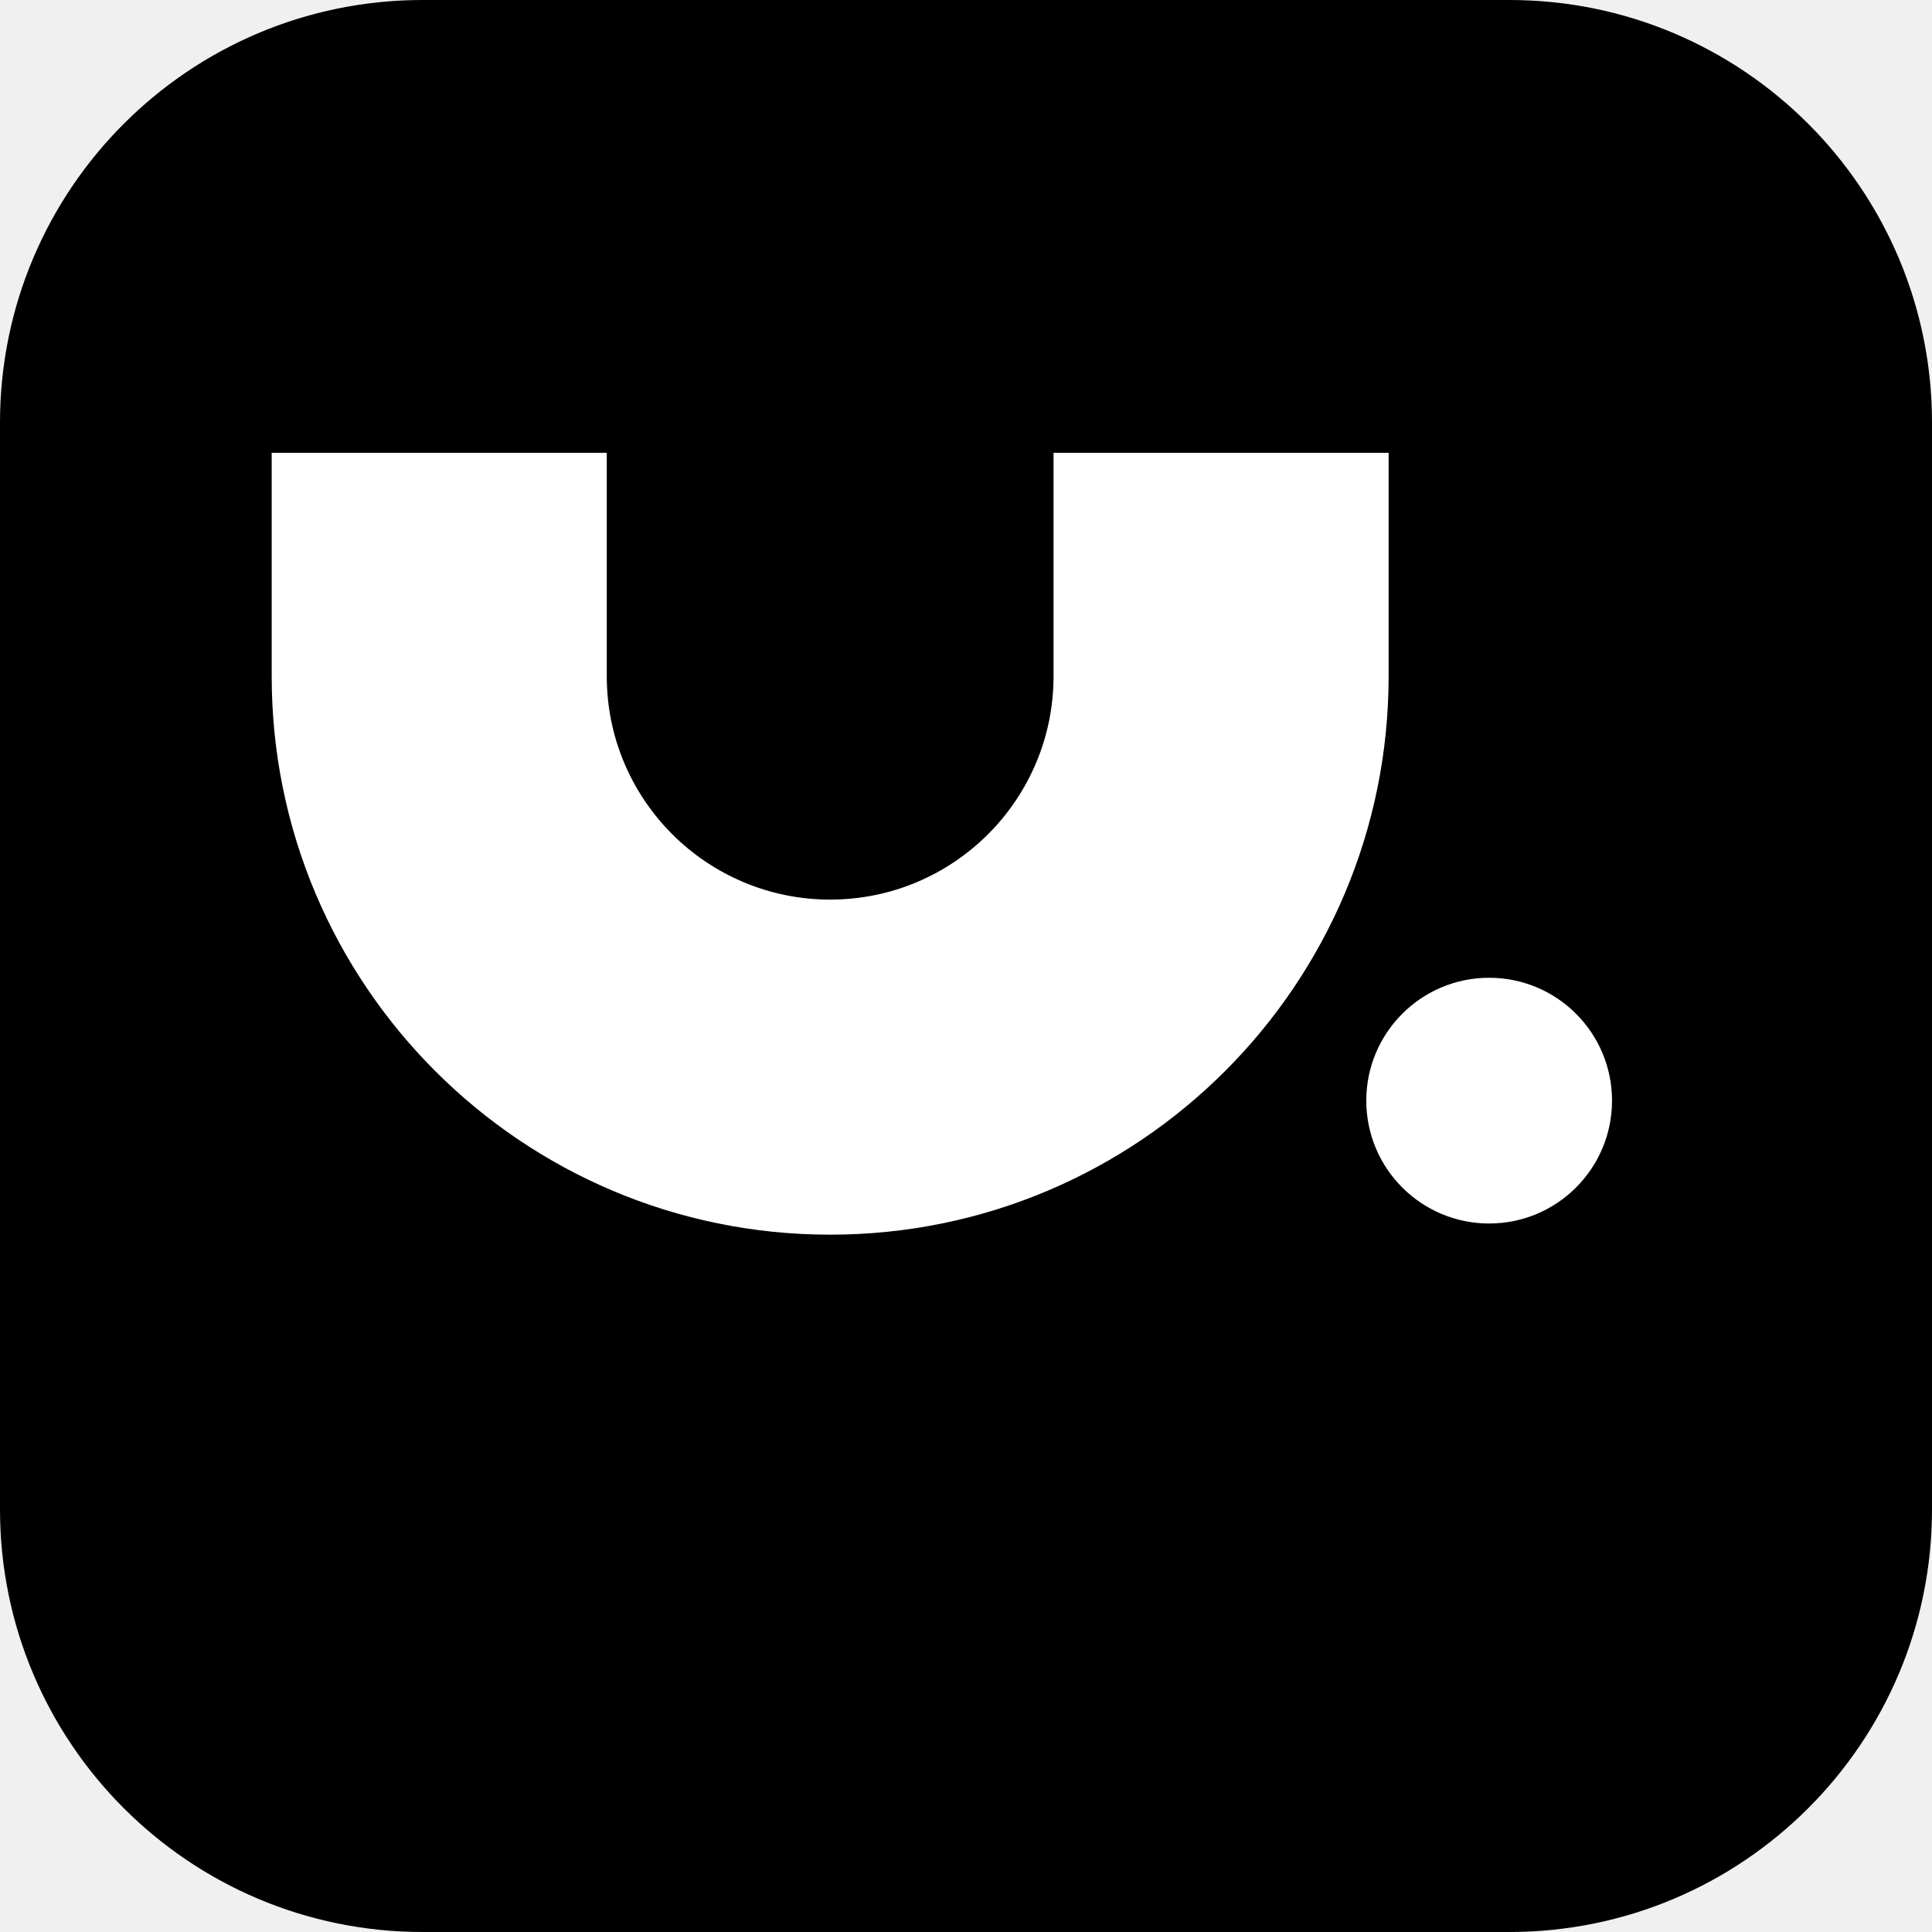
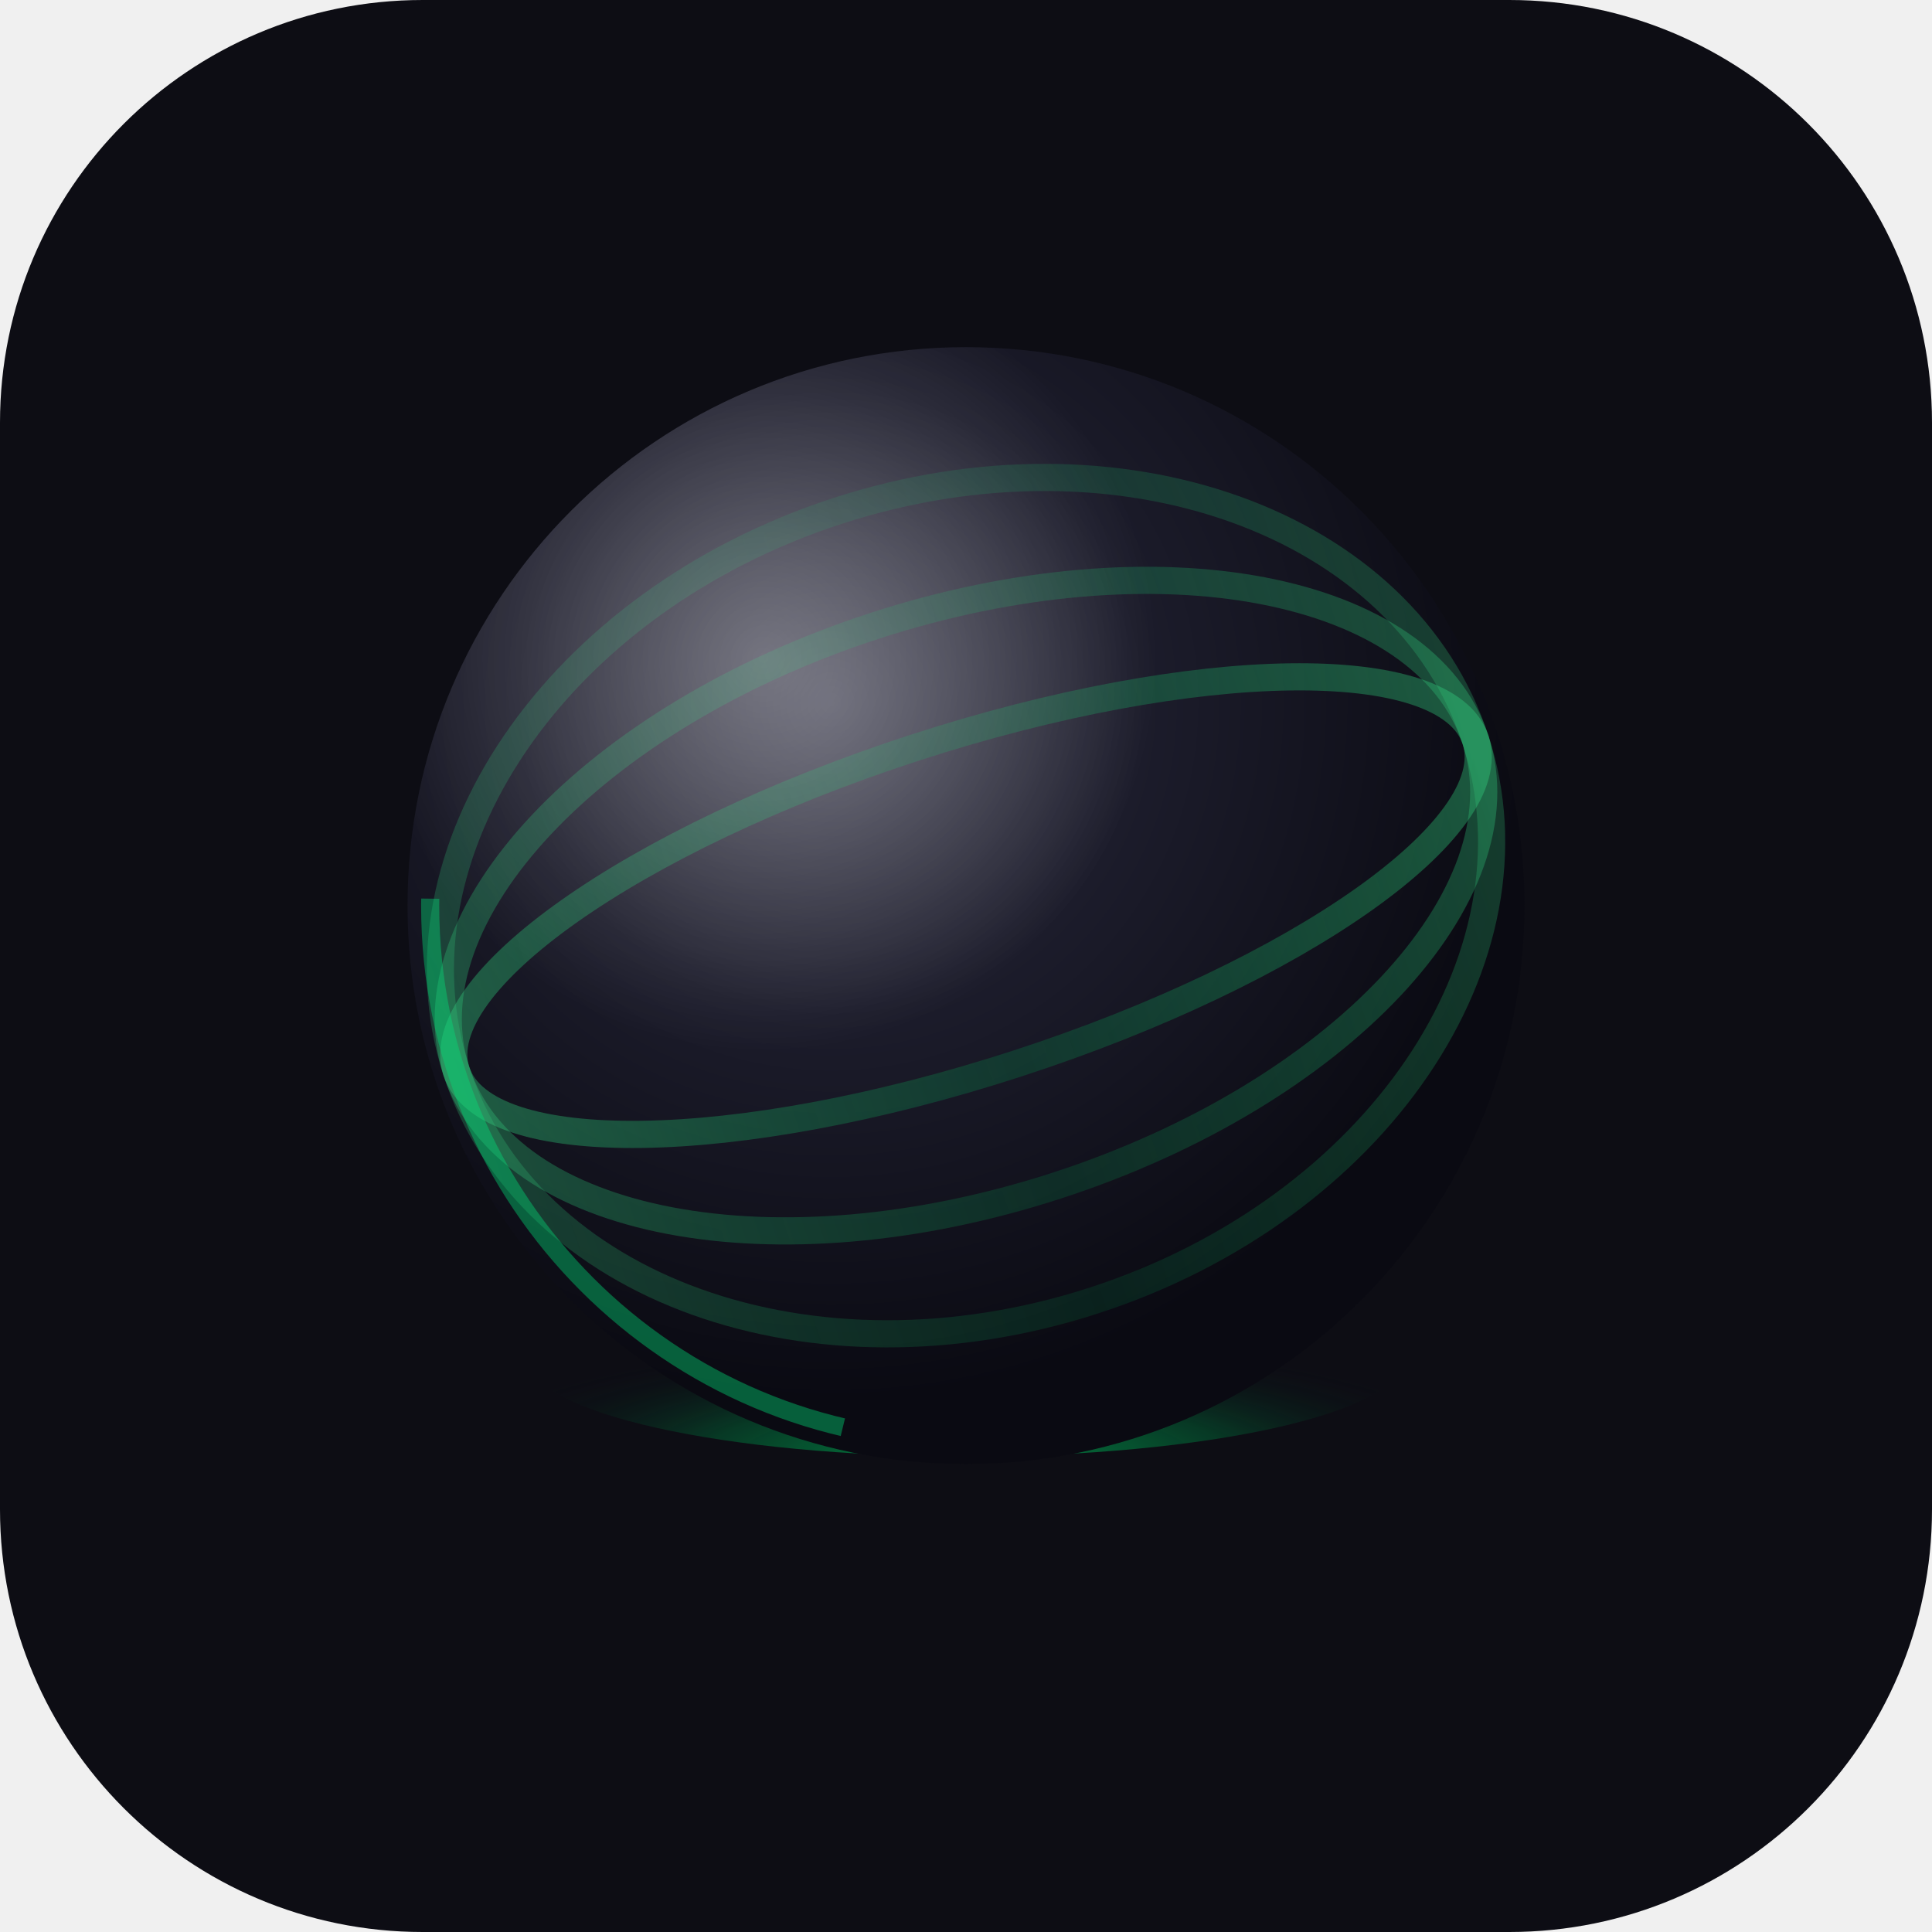
<svg xmlns="http://www.w3.org/2000/svg" width="128" height="128" viewBox="0 0 128 128">
-   <rect width="128" height="128" rx="28" fill="#000000" />
-   <g transform="translate(18 30) scale(0.74)">
-     <path fill-rule="evenodd" d="M0 0 H100 V20 A50 50 0 0 1 0 20 Z M30 0 H70 V20 A20 20 0 0 1 30 20 Z" fill="#FFFFFF" />
-     <circle cx="109" cy="58" r="11" fill="#FFFFFF" />
+   <defs>
+     <radialGradient id="sphere" cx="38%" cy="32%" r="62%">
+       <stop offset="0%" stop-color="#4a4a5a" />
+       <stop offset="45%" stop-color="#1c1c2b" />
+       <stop offset="100%" stop-color="#0a0a12" />
+     </radialGradient>
+     <radialGradient id="glow" cx="50%" cy="100%" r="60%">
+       <stop offset="0%" stop-color="#00A651" stop-opacity="0.9" />
+       <stop offset="50%" stop-color="#00703A" stop-opacity="0.5" />
+       <stop offset="100%" stop-color="#0a0a12" stop-opacity="0" />
+     </radialGradient>
+     <radialGradient id="hi" cx="32%" cy="28%" r="35%">
+       <stop offset="0%" stop-color="#ffffff" stop-opacity="0.28" />
+       <stop offset="100%" stop-color="#ffffff" stop-opacity="0" />
+     </radialGradient>
+     <linearGradient id="ring" x1="0" y1="0" x2="1" y2="0">
+       <stop offset="0%" stop-color="#34D07F" stop-opacity="0.7" />
+       <stop offset="50%" stop-color="#00A651" stop-opacity="0.4" />
+       <stop offset="100%" stop-color="#34D07F" stop-opacity="0.7" />
+     </linearGradient>
+     <clipPath id="clip">
+       <circle cx="64" cy="60" r="37" />
+     </clipPath>
+   </defs>
+   <rect width="128" height="128" rx="28" fill="#0D0D14" />
+   <ellipse cx="64" cy="90" rx="29" ry="6.5" fill="url(#glow)" opacity="0.9" />
+   <circle cx="64" cy="60" r="37" fill="url(#sphere)" />
+   <g clip-path="url(#clip)" stroke="url(#ring)" stroke-width="1.8" fill="none">
+     <ellipse cx="64" cy="60" rx="35.5" ry="11" stroke-opacity="0.55" transform="rotate(-18 64 60)" />
+     <ellipse cx="64" cy="60" rx="35.5" ry="19.5" stroke-opacity="0.45" transform="rotate(-18 64 60)" />
+     <ellipse cx="64" cy="60" rx="35.5" ry="27.5" stroke-opacity="0.35" transform="rotate(-18 64 60)" />
  </g>
+   <circle cx="64" cy="60" r="37" fill="url(#hi)" />
+   <circle cx="64" cy="60" r="35.5" stroke="#00E07A" stroke-width="1.2" stroke-opacity="0.4" fill="none" stroke-dasharray="48 160" stroke-dashoffset="-64" />
</svg>
